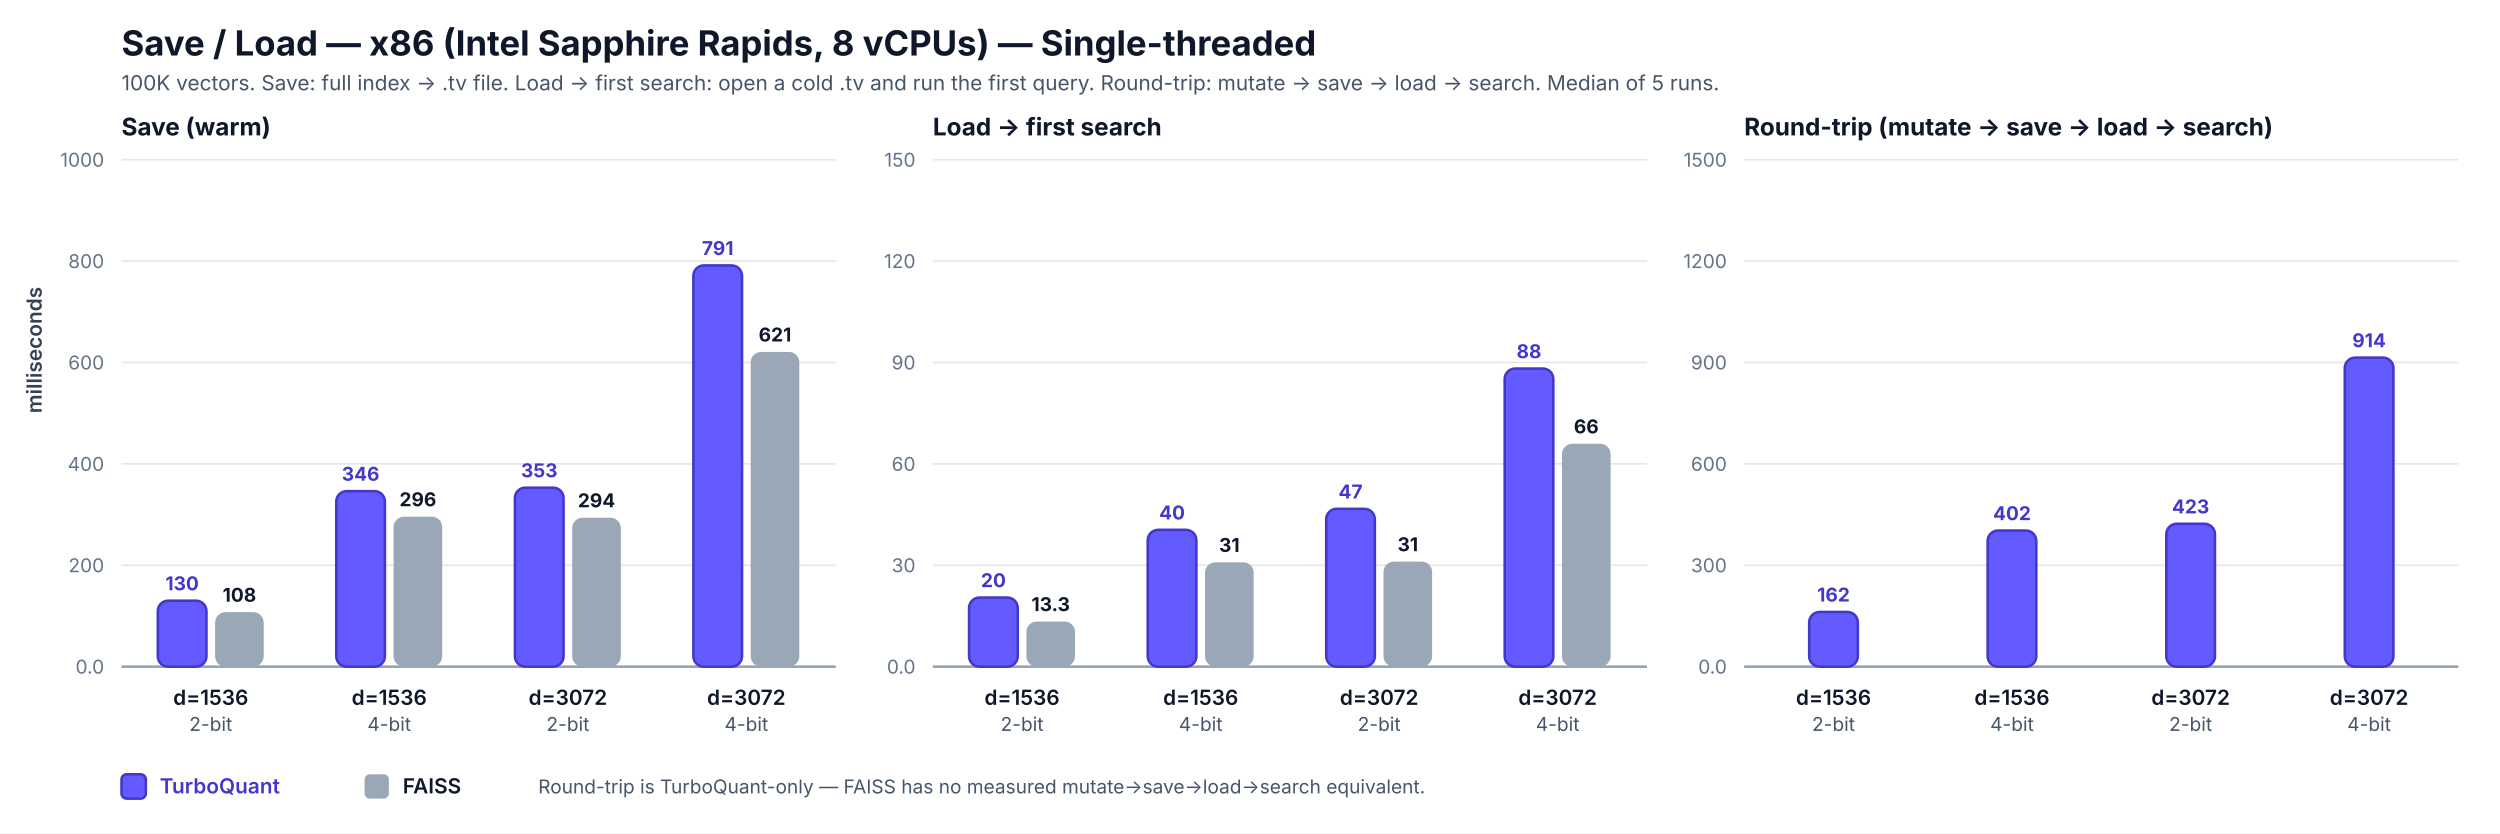
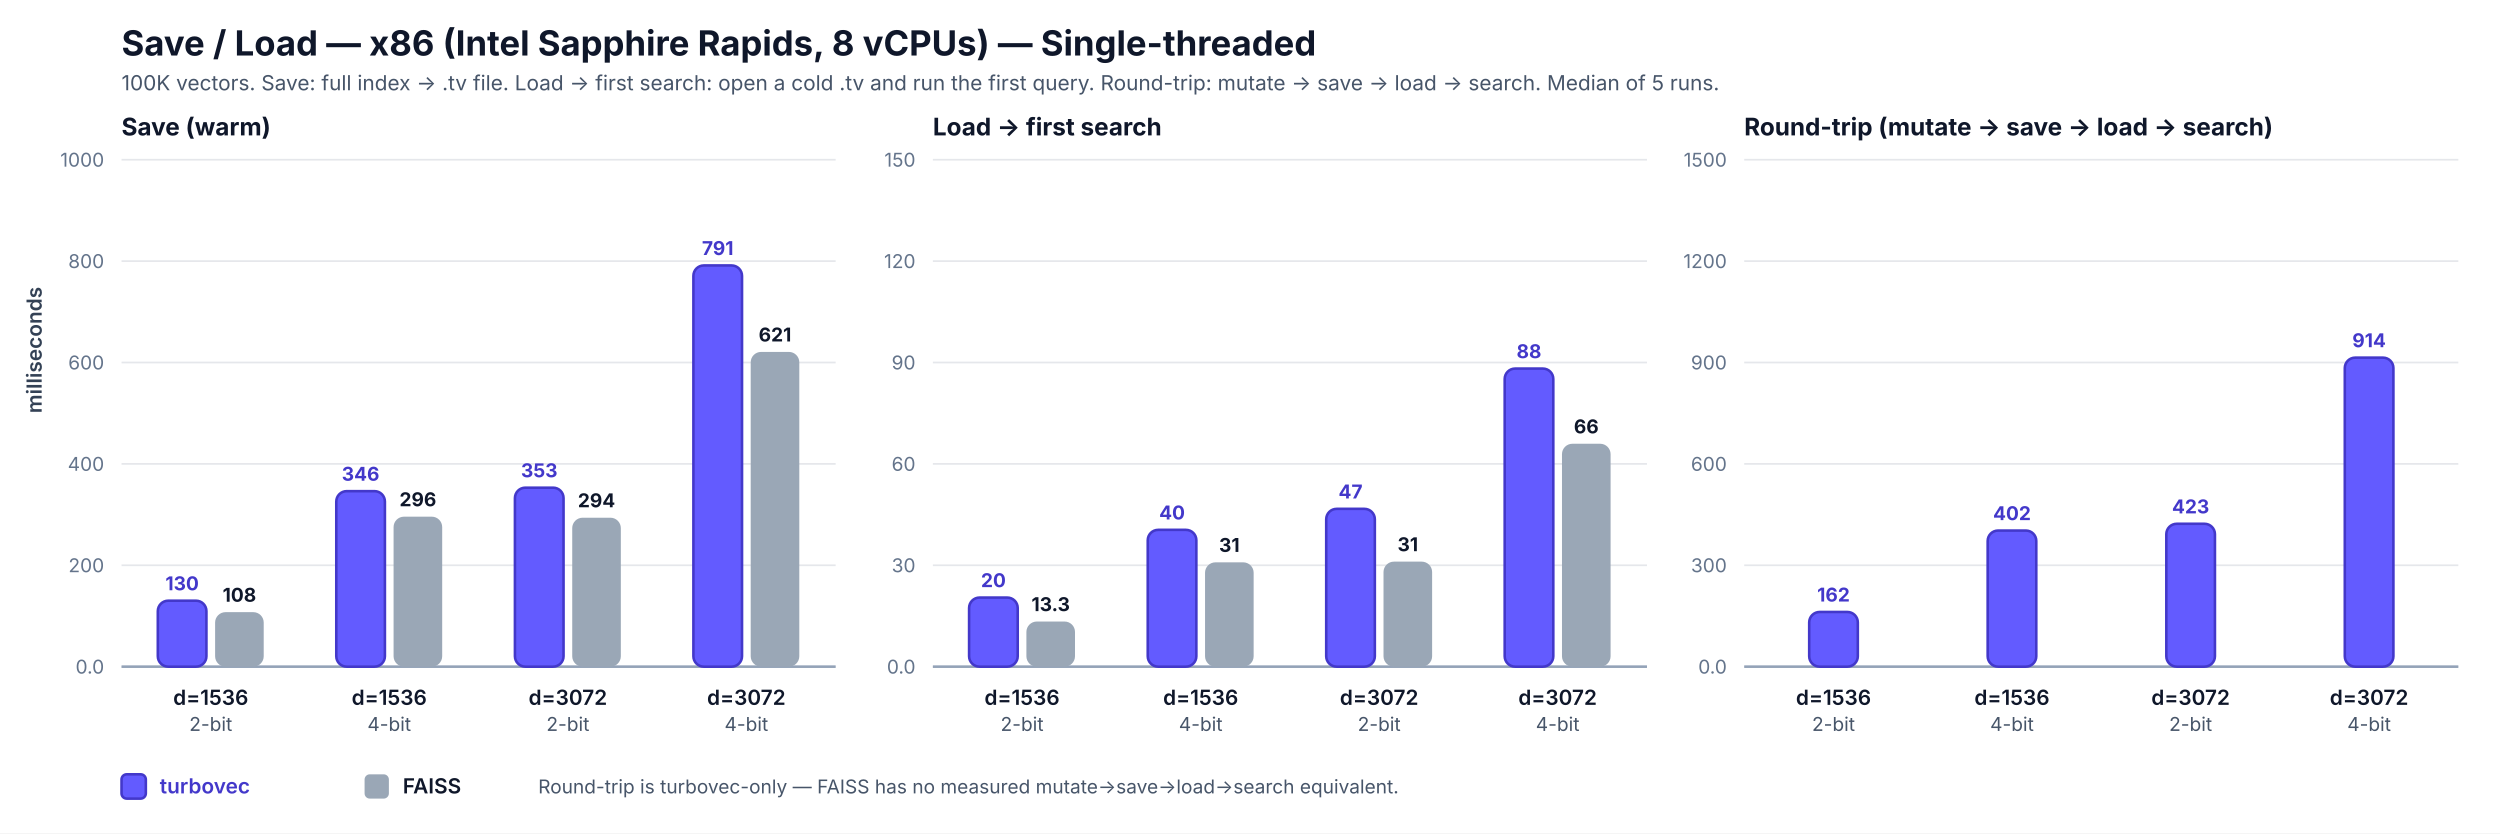
<svg xmlns="http://www.w3.org/2000/svg" width="1440" height="480" viewBox="0 0 1440 480" role="img" aria-label="Persist — x86 (Intel Sapphire Rapids, 8 vCPUs) — Single-threaded">
  <style>
  .title { font: 700 20px -apple-system, BlinkMacSystemFont, "Segoe UI", sans-serif; fill: #0f172a; }
  .subtitle { font: 400 12px -apple-system, BlinkMacSystemFont, "Segoe UI", sans-serif; fill: #475569; }
  .panel { font: 700 14px -apple-system, BlinkMacSystemFont, "Segoe UI", sans-serif; fill: #0f172a; }
  .label { font: 600 12px -apple-system, BlinkMacSystemFont, "Segoe UI", sans-serif; fill: #0f172a; }
  .secondary { font: 400 11px -apple-system, BlinkMacSystemFont, "Segoe UI", sans-serif; fill: #475569; }
  .tick { font: 400 11px -apple-system, BlinkMacSystemFont, "Segoe UI", sans-serif; fill: #64748b; }
  .value { font: 700 11px -apple-system, BlinkMacSystemFont, "Segoe UI", sans-serif; fill: #0f172a; }
  .value-accent { font: 700 11px -apple-system, BlinkMacSystemFont, "Segoe UI", sans-serif; fill: #4338ca; }
  .axis { font: 600 12px -apple-system, BlinkMacSystemFont, "Segoe UI", sans-serif; fill: #334155; }
  .legend { font: 600 12px -apple-system, BlinkMacSystemFont, "Segoe UI", sans-serif; fill: #0f172a; }
</style>
  <rect width="100%" height="100%" fill="#ffffff" />
  <text x="70" y="32" class="title">Save / Load — x86 (Intel Sapphire Rapids, 8 vCPUs) — Single-threaded</text>
  <text x="70" y="52" class="subtitle">100K vectors. Save: full index → .tv file. Load → first search: open a cold .tv and run the first query. Round-trip: mutate → save → load → search. Median of 5 runs.</text>
  <line x1="70.0" y1="384.0" x2="481.333" y2="384.0" stroke="#e5e7eb" stroke-width="1" />
  <text x="60.0" y="388.0" text-anchor="end" class="tick">0.0</text>
  <line x1="70.0" y1="325.6" x2="481.333" y2="325.6" stroke="#e5e7eb" stroke-width="1" />
  <text x="60.0" y="329.6" text-anchor="end" class="tick">200</text>
  <line x1="70.0" y1="267.2" x2="481.333" y2="267.2" stroke="#e5e7eb" stroke-width="1" />
  <text x="60.0" y="271.2" text-anchor="end" class="tick">400</text>
  <line x1="70.0" y1="208.8" x2="481.333" y2="208.8" stroke="#e5e7eb" stroke-width="1" />
  <text x="60.0" y="212.8" text-anchor="end" class="tick">600</text>
  <line x1="70.0" y1="150.4" x2="481.333" y2="150.4" stroke="#e5e7eb" stroke-width="1" />
  <text x="60.0" y="154.4" text-anchor="end" class="tick">800</text>
  <line x1="70.0" y1="92.0" x2="481.333" y2="92.0" stroke="#e5e7eb" stroke-width="1" />
  <text x="60.0" y="96.0" text-anchor="end" class="tick">1000</text>
  <line x1="70.0" y1="384.0" x2="481.333" y2="384.0" stroke="#94a3b8" stroke-width="1.5" />
  <text x="70.0" y="78" class="panel">Save (warm)</text>
  <rect x="90.9" y="346.0" width="28" height="38.0" rx="6" fill="#635bff" stroke="#4338ca" stroke-width="1.5" />
  <text x="104.9" y="340.0" text-anchor="middle" class="value-accent">130</text>
  <rect x="123.9" y="352.6" width="28" height="31.4" rx="6" fill="#9aa7b6" />
  <text x="137.9" y="346.6" text-anchor="middle" class="value">108</text>
  <text x="121.4" y="406" text-anchor="middle" class="label">d=1536</text>
  <text x="121.4" y="421" text-anchor="middle" class="secondary">2-bit</text>
  <rect x="193.7" y="282.9" width="28" height="101.1" rx="6" fill="#635bff" stroke="#4338ca" stroke-width="1.5" />
  <text x="207.7" y="276.9" text-anchor="middle" class="value-accent">346</text>
  <rect x="226.7" y="297.6" width="28" height="86.4" rx="6" fill="#9aa7b6" />
  <text x="240.7" y="291.6" text-anchor="middle" class="value">296</text>
  <text x="224.2" y="406" text-anchor="middle" class="label">d=1536</text>
  <text x="224.2" y="421" text-anchor="middle" class="secondary">4-bit</text>
  <rect x="296.6" y="280.9" width="28" height="103.1" rx="6" fill="#635bff" stroke="#4338ca" stroke-width="1.5" />
  <text x="310.6" y="274.9" text-anchor="middle" class="value-accent">353</text>
  <rect x="329.6" y="298.2" width="28" height="85.8" rx="6" fill="#9aa7b6" />
  <text x="343.6" y="292.2" text-anchor="middle" class="value">294</text>
  <text x="327.1" y="406" text-anchor="middle" class="label">d=3072</text>
  <text x="327.1" y="421" text-anchor="middle" class="secondary">2-bit</text>
  <rect x="399.4" y="152.9" width="28" height="231.1" rx="6" fill="#635bff" stroke="#4338ca" stroke-width="1.5" />
  <text x="413.4" y="146.9" text-anchor="middle" class="value-accent">791</text>
  <rect x="432.4" y="202.7" width="28" height="181.3" rx="6" fill="#9aa7b6" />
  <text x="446.4" y="196.7" text-anchor="middle" class="value">621</text>
  <text x="429.9" y="406" text-anchor="middle" class="label">d=3072</text>
  <text x="429.9" y="421" text-anchor="middle" class="secondary">4-bit</text>
  <line x1="537.333" y1="384.0" x2="948.667" y2="384.0" stroke="#e5e7eb" stroke-width="1" />
  <text x="527.333" y="388.0" text-anchor="end" class="tick">0.0</text>
  <line x1="537.333" y1="325.6" x2="948.667" y2="325.6" stroke="#e5e7eb" stroke-width="1" />
  <text x="527.333" y="329.6" text-anchor="end" class="tick">30</text>
  <line x1="537.333" y1="267.2" x2="948.667" y2="267.2" stroke="#e5e7eb" stroke-width="1" />
  <text x="527.333" y="271.2" text-anchor="end" class="tick">60</text>
  <line x1="537.333" y1="208.8" x2="948.667" y2="208.8" stroke="#e5e7eb" stroke-width="1" />
  <text x="527.333" y="212.8" text-anchor="end" class="tick">90</text>
  <line x1="537.333" y1="150.4" x2="948.667" y2="150.4" stroke="#e5e7eb" stroke-width="1" />
  <text x="527.333" y="154.4" text-anchor="end" class="tick">120</text>
  <line x1="537.333" y1="92.0" x2="948.667" y2="92.0" stroke="#e5e7eb" stroke-width="1" />
  <text x="527.333" y="96.0" text-anchor="end" class="tick">150</text>
  <line x1="537.333" y1="384.0" x2="948.667" y2="384.0" stroke="#94a3b8" stroke-width="1.5" />
  <text x="537.333" y="78" class="panel">Load → first search</text>
  <rect x="558.2" y="344.2" width="28" height="39.8" rx="6" fill="#635bff" stroke="#4338ca" stroke-width="1.5" />
  <text x="572.2" y="338.2" text-anchor="middle" class="value-accent">20</text>
  <rect x="591.2" y="358.0" width="28" height="26.0" rx="6" fill="#9aa7b6" />
  <text x="605.2" y="352.0" text-anchor="middle" class="value">13.3</text>
  <text x="588.7" y="406" text-anchor="middle" class="label">d=1536</text>
  <text x="588.7" y="421" text-anchor="middle" class="secondary">2-bit</text>
  <rect x="661.1" y="305.2" width="28" height="78.8" rx="6" fill="#635bff" stroke="#4338ca" stroke-width="1.5" />
  <text x="675.1" y="299.2" text-anchor="middle" class="value-accent">40</text>
  <rect x="694.1" y="323.9" width="28" height="60.1" rx="6" fill="#9aa7b6" />
  <text x="708.1" y="317.9" text-anchor="middle" class="value">31</text>
  <text x="691.6" y="406" text-anchor="middle" class="label">d=1536</text>
  <text x="691.6" y="421" text-anchor="middle" class="secondary">4-bit</text>
  <rect x="763.9" y="293.1" width="28" height="90.9" rx="6" fill="#635bff" stroke="#4338ca" stroke-width="1.5" />
  <text x="777.9" y="287.1" text-anchor="middle" class="value-accent">47</text>
  <rect x="796.9" y="323.5" width="28" height="60.5" rx="6" fill="#9aa7b6" />
  <text x="810.9" y="317.5" text-anchor="middle" class="value">31</text>
  <text x="794.4" y="406" text-anchor="middle" class="label">d=3072</text>
  <text x="794.4" y="421" text-anchor="middle" class="secondary">2-bit</text>
  <rect x="866.7" y="212.3" width="28" height="171.7" rx="6" fill="#635bff" stroke="#4338ca" stroke-width="1.5" />
  <text x="880.7" y="206.3" text-anchor="middle" class="value-accent">88</text>
  <rect x="899.7" y="255.6" width="28" height="128.4" rx="6" fill="#9aa7b6" />
  <text x="913.7" y="249.6" text-anchor="middle" class="value">66</text>
  <text x="897.2" y="406" text-anchor="middle" class="label">d=3072</text>
  <text x="897.2" y="421" text-anchor="middle" class="secondary">4-bit</text>
  <line x1="1004.667" y1="384.0" x2="1416.0" y2="384.0" stroke="#e5e7eb" stroke-width="1" />
  <text x="994.667" y="388.0" text-anchor="end" class="tick">0.0</text>
  <line x1="1004.667" y1="325.6" x2="1416.0" y2="325.6" stroke="#e5e7eb" stroke-width="1" />
  <text x="994.667" y="329.6" text-anchor="end" class="tick">300</text>
  <line x1="1004.667" y1="267.2" x2="1416.0" y2="267.2" stroke="#e5e7eb" stroke-width="1" />
  <text x="994.667" y="271.2" text-anchor="end" class="tick">600</text>
  <line x1="1004.667" y1="208.8" x2="1416.0" y2="208.8" stroke="#e5e7eb" stroke-width="1" />
  <text x="994.667" y="212.8" text-anchor="end" class="tick">900</text>
  <line x1="1004.667" y1="150.4" x2="1416.0" y2="150.4" stroke="#e5e7eb" stroke-width="1" />
  <text x="994.667" y="154.4" text-anchor="end" class="tick">1200</text>
  <line x1="1004.667" y1="92.0" x2="1416.0" y2="92.0" stroke="#e5e7eb" stroke-width="1" />
  <text x="994.667" y="96.0" text-anchor="end" class="tick">1500</text>
  <line x1="1004.667" y1="384.0" x2="1416.0" y2="384.0" stroke="#94a3b8" stroke-width="1.5" />
  <text x="1004.667" y="78" class="panel">Round-trip (mutate → save → load → search)</text>
  <rect x="1042.1" y="352.5" width="28" height="31.5" rx="6" fill="#635bff" stroke="#4338ca" stroke-width="1.5" />
  <text x="1056.1" y="346.5" text-anchor="middle" class="value-accent">162</text>
  <text x="1056.1" y="406" text-anchor="middle" class="label">d=1536</text>
  <text x="1056.1" y="421" text-anchor="middle" class="secondary">2-bit</text>
  <rect x="1144.9" y="305.6" width="28" height="78.4" rx="6" fill="#635bff" stroke="#4338ca" stroke-width="1.5" />
  <text x="1158.9" y="299.6" text-anchor="middle" class="value-accent">402</text>
  <text x="1158.9" y="406" text-anchor="middle" class="label">d=1536</text>
  <text x="1158.9" y="421" text-anchor="middle" class="secondary">4-bit</text>
  <rect x="1247.8" y="301.7" width="28" height="82.3" rx="6" fill="#635bff" stroke="#4338ca" stroke-width="1.5" />
  <text x="1261.8" y="295.7" text-anchor="middle" class="value-accent">423</text>
  <text x="1261.8" y="406" text-anchor="middle" class="label">d=3072</text>
  <text x="1261.8" y="421" text-anchor="middle" class="secondary">2-bit</text>
  <rect x="1350.6" y="206.0" width="28" height="178.0" rx="6" fill="#635bff" stroke="#4338ca" stroke-width="1.5" />
  <text x="1364.6" y="200.0" text-anchor="middle" class="value-accent">914</text>
  <text x="1364.6" y="406" text-anchor="middle" class="label">d=3072</text>
  <text x="1364.6" y="421" text-anchor="middle" class="secondary">4-bit</text>
  <text x="24" y="238.0" transform="rotate(-90, 24, 238.0)" class="axis">milliseconds</text>
  <rect x="70" y="446" width="14" height="14" rx="3" fill="#635bff" stroke="#4338ca" stroke-width="1.5" />
-   <text x="92" y="457" class="legend" style="fill: #4338ca;">TurboQuant</text>
+   <text x="92" y="457" class="legend" style="fill: #4338ca;">turbovec</text>
  <rect x="210" y="446" width="14" height="14" rx="3" fill="#9aa7b6" />
  <text x="232" y="457" class="legend">FAISS</text>
-   <text x="310" y="457" class="secondary">Round-trip is TurboQuant-only — FAISS has no measured mutate→save→load→search equivalent.</text>
+   <text x="310" y="457" class="secondary">Round-trip is turbovec-only — FAISS has no measured mutate→save→load→search equivalent.</text>
</svg>
